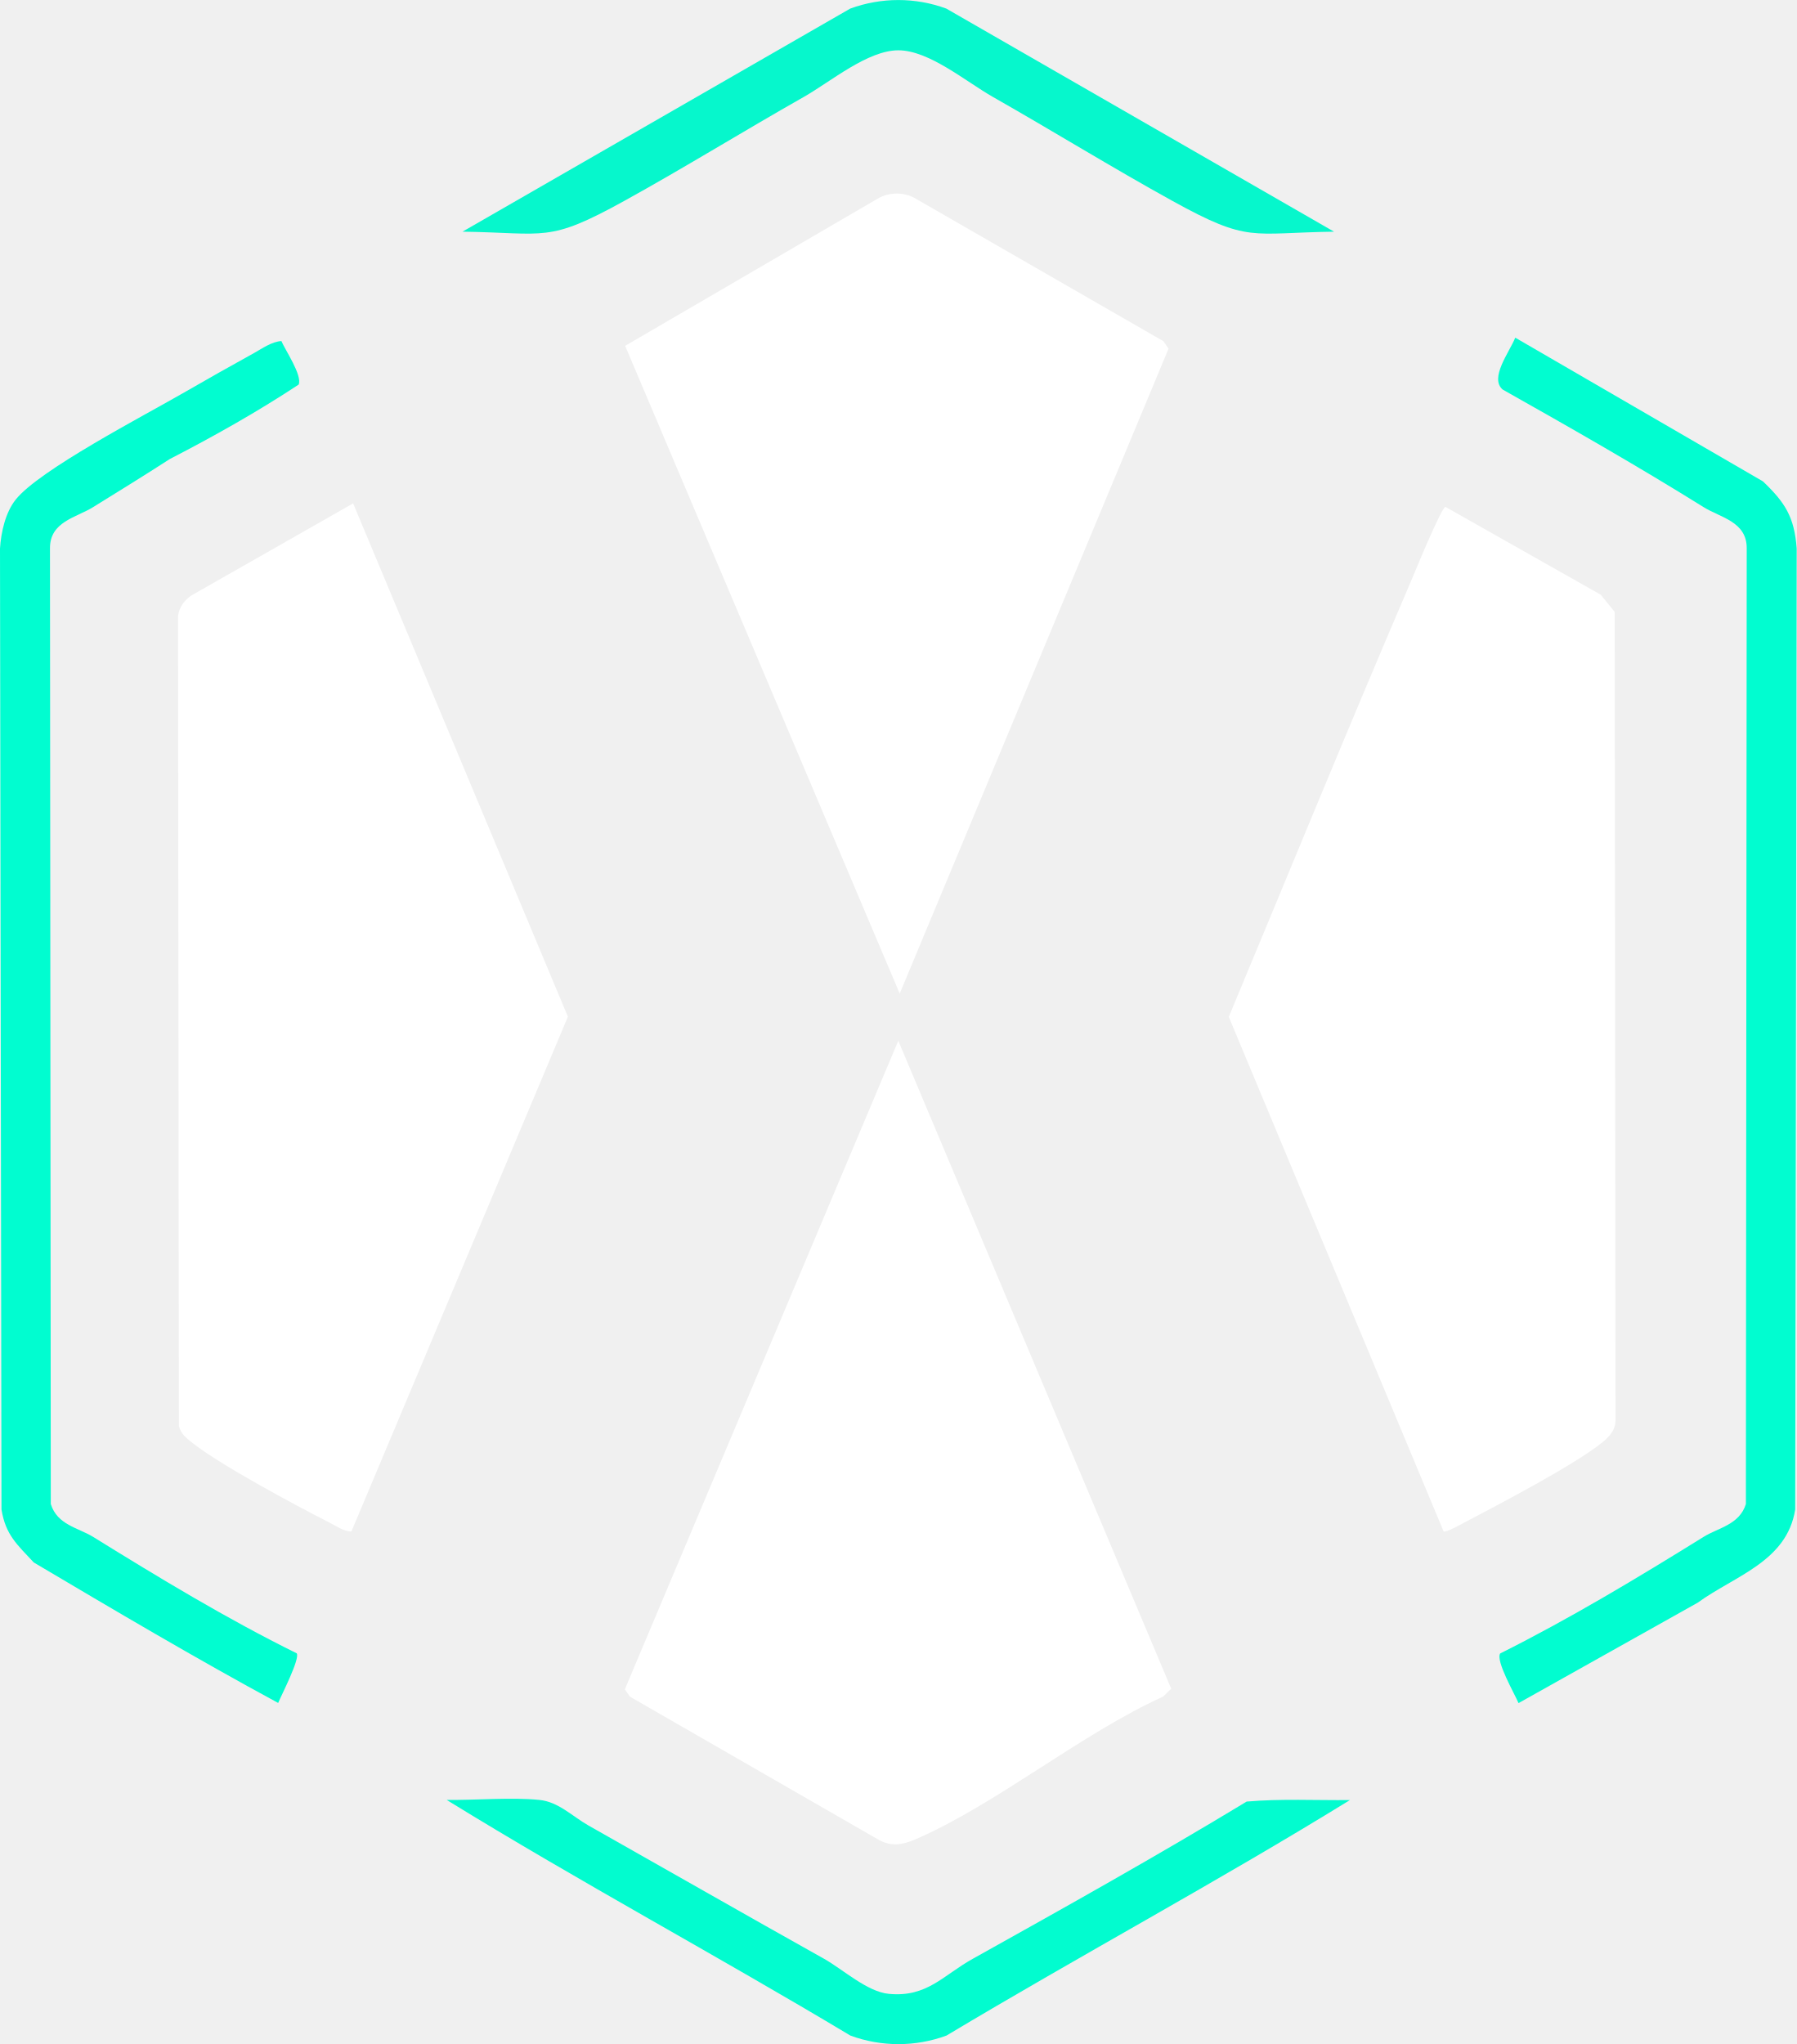
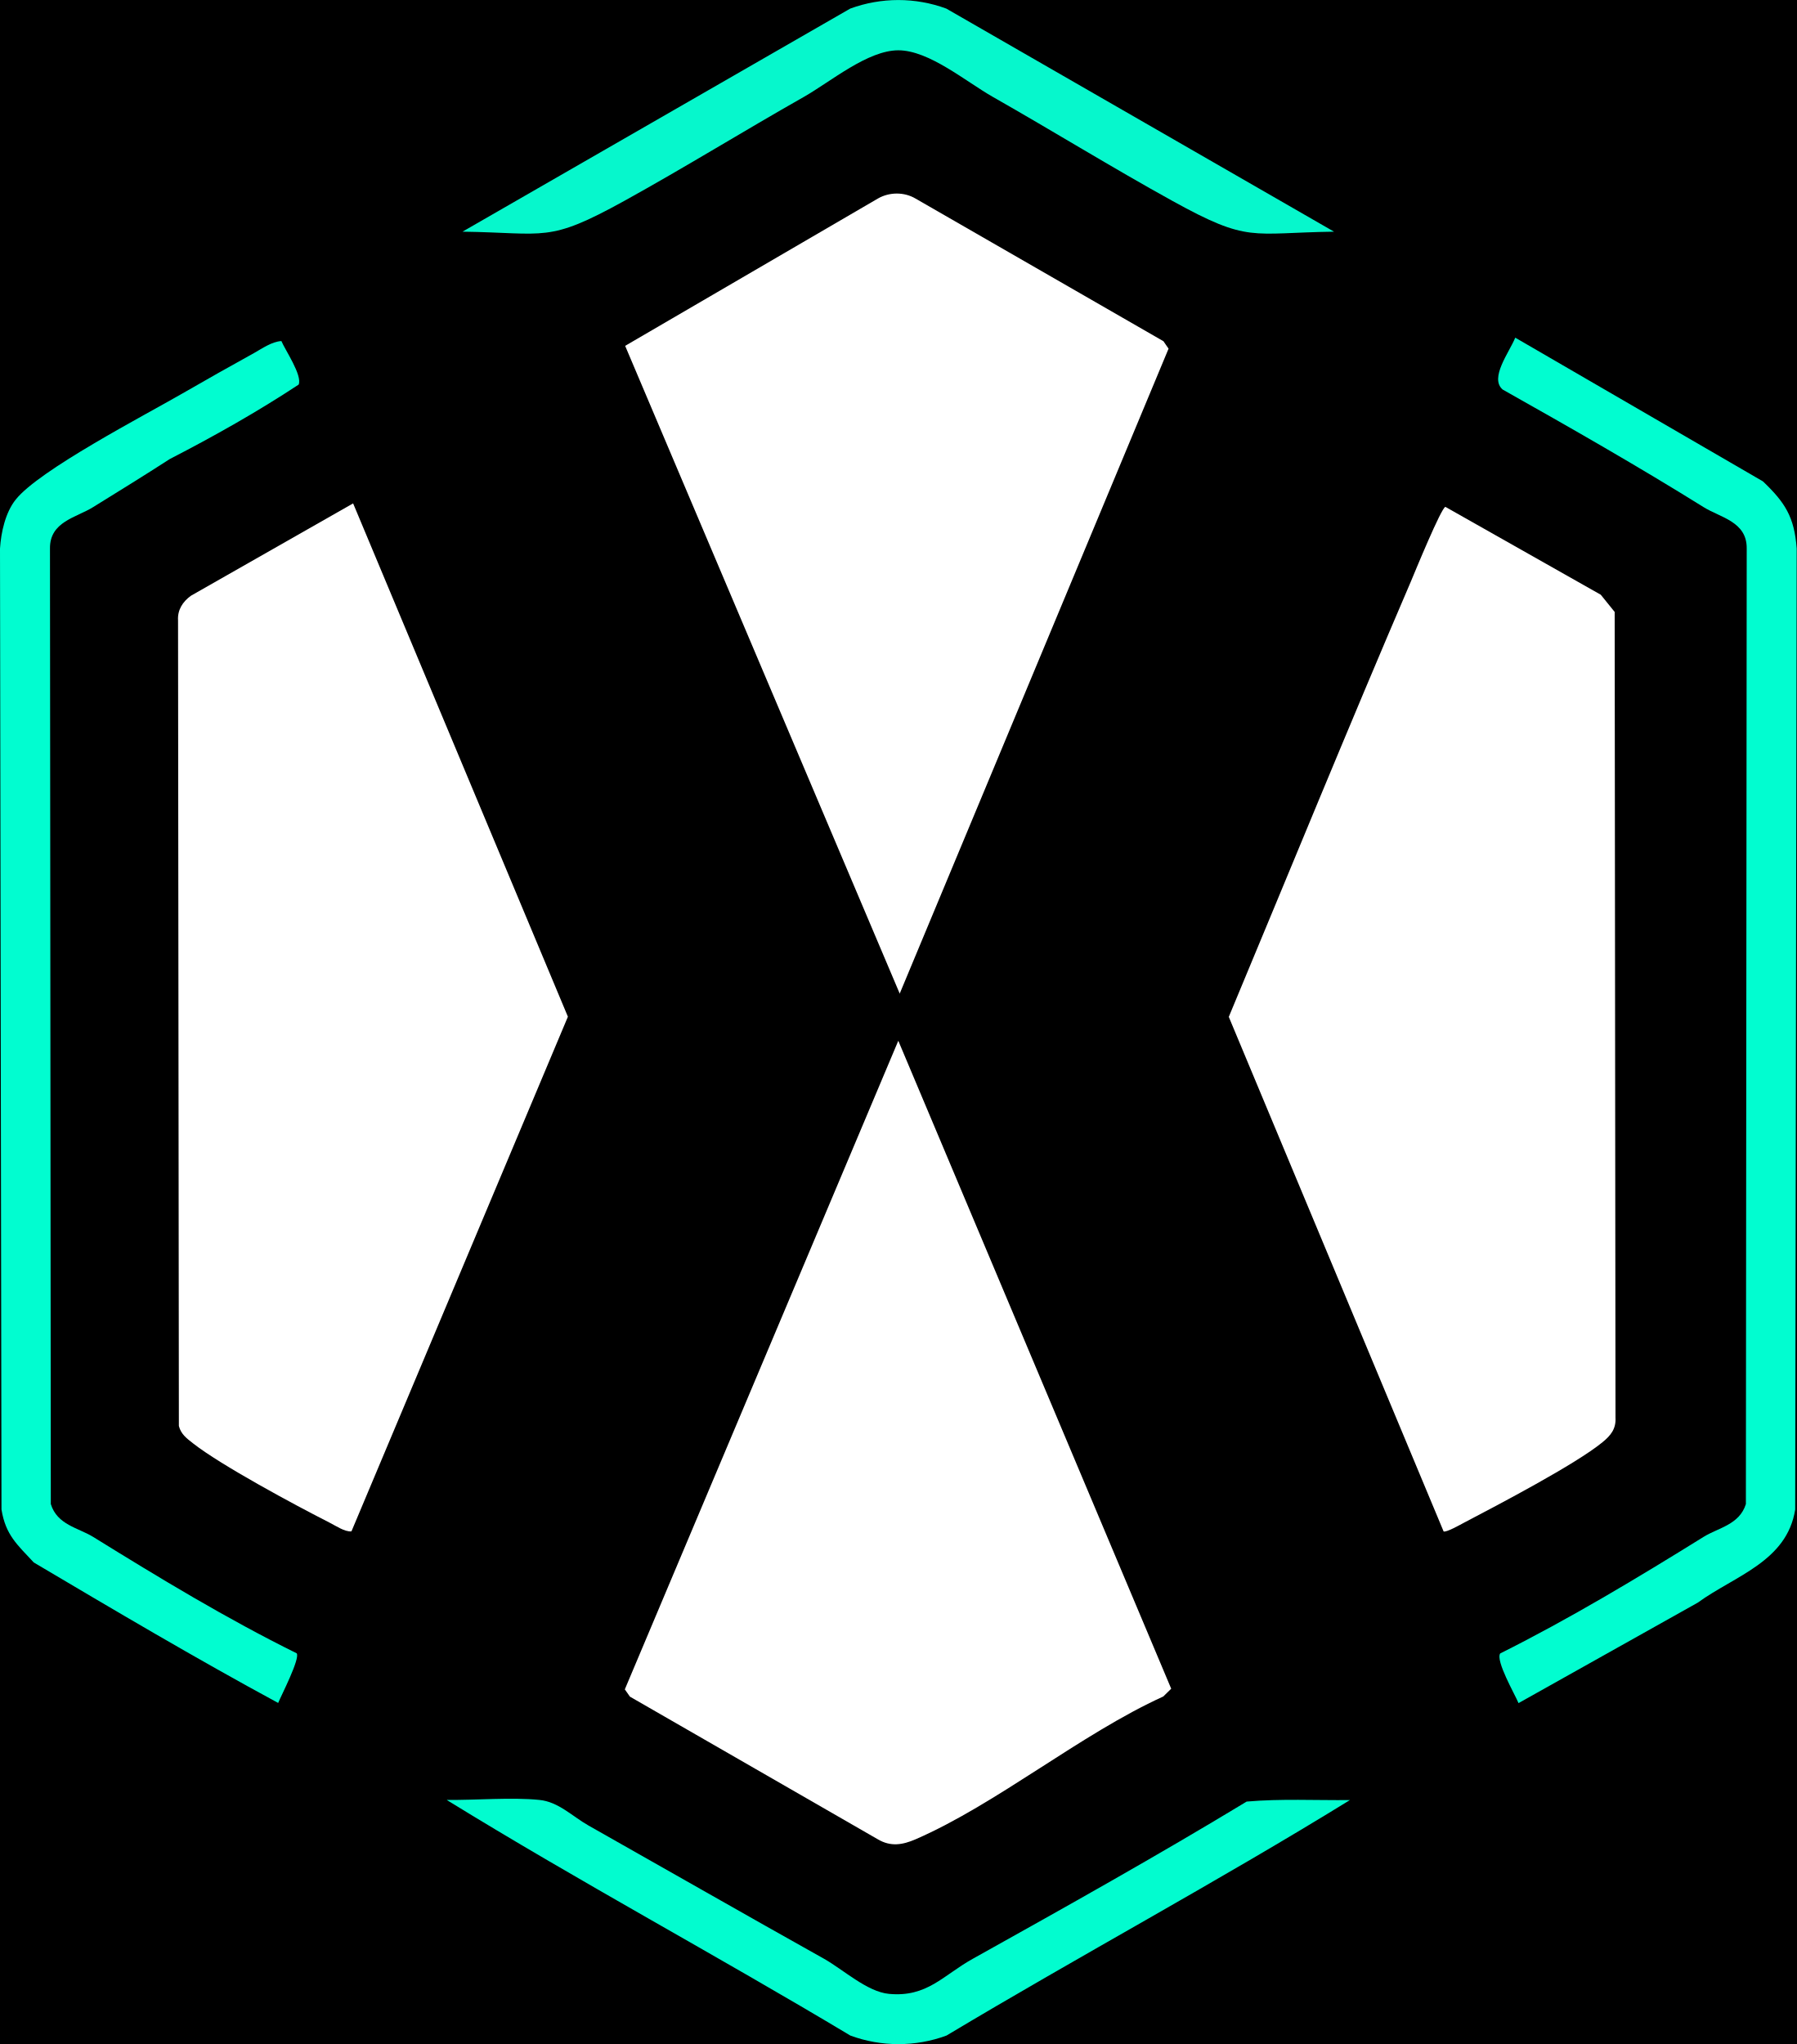
<svg xmlns="http://www.w3.org/2000/svg" id="Layer_1" data-name="Layer 1" viewBox="0 0 108.58 123.52">
  <defs>
    <style>
+       .cls-bg {
+         fill: #000000; /* İşte arkaplanı dolduran o sihirli siyah zemin */
+       }
      .cls-1 {
        fill: #01fdd0;
      }
- 
      .cls-2 {
        fill: #000101;
      }
- 
      .cls-3 {
        fill: #06f7cc;
      }
- 
      .cls-4 {
        fill: #02fccf;
      }
- 
      .cls-5 {
        fill: #ffffff;
      }
    </style>
  </defs>
+   <rect x="-10" y="-10" width="128.58" height="143.52" class="cls-bg" rx="15" />
  <path class="cls-1" d="M91.58,20.41l14.96,8.68c1.33,1.27,1.9,2.14,2.04,4.06l-.09,58.07c-.5,3.15-3.65,4-5.89,5.63l-10.83,6.07c-.23-.55-1.39-2.55-1.11-3,4.22-2.11,8.29-4.56,12.3-7.05.89-.55,2.16-.73,2.55-1.98l.05-57.74c.02-1.63-1.59-1.87-2.6-2.5-3.98-2.48-8.05-4.8-12.15-7.11-.81-.7.41-2.26.76-3.13Z" />
  <path class="cls-1" d="M17,20.6c.23.55,1.28,2.08,1.05,2.64-2.47,1.63-5.13,3.13-7.79,4.5-1.53.99-3.09,1.95-4.64,2.91-1.01.63-2.62.87-2.6,2.5l.05,57.74c.39,1.26,1.65,1.43,2.55,1.98,4.02,2.49,8.08,4.95,12.31,7.04.22.31-.92,2.52-1.12,3-4.99-2.7-9.89-5.6-14.77-8.49-.99-1.07-1.7-1.65-1.95-3.2l-.09-58.07c.06-.98.33-2.19.95-2.96,1.41-1.78,7.75-5.07,10.07-6.41,1.44-.83,2.89-1.65,4.34-2.45.5-.28,1.06-.68,1.64-.72Z" />
  <path class="cls-4" d="M27.01,108.77c1.75.02,3.9-.17,5.58,0,1.16.11,1.99.99,2.98,1.55,4.69,2.65,9.46,5.38,14.23,8.05,1.14.64,2.61,2,3.92,2.12,2.31.22,3.27-1.12,5.07-2.12,5.59-3.12,11.12-6.21,16.55-9.5,2.07-.18,4.16-.07,6.24-.09-8,4.93-16.3,9.39-24.38,14.23-1.87.69-3.94.69-5.81,0-8.07-4.84-16.38-9.3-24.38-14.23Z" />
  <path class="cls-3" d="M80.63,14c-5.07.07-5.14.7-9.76-1.85-3.66-2.02-7.22-4.22-10.88-6.3-1.63-.93-3.85-2.81-5.7-2.81s-4.07,1.88-5.7,2.81c-3.67,2.08-7.22,4.28-10.88,6.3-4.62,2.55-4.69,1.92-9.76,1.85L51.38.52c1.88-.69,3.94-.69,5.81,0l23.43,13.48Z" />
  <path class="cls-5" d="M21.34,30.42l12.98,31.02-13.08,31.1c-.39.05-.99-.36-1.35-.54-2.03-1.03-6.57-3.47-8.24-4.79-.37-.29-.72-.55-.84-1.04l-.05-48.68c-.04-.63.28-1.13.78-1.49l9.8-5.58Z" />
  <path class="cls-5" d="M87.24,92.54l-12.98-31.09c3.66-8.77,7.25-17.57,11-26.3.26-.62,1.84-4.47,2.09-4.52l9.39,5.31.84,1.04.05,48.68c.04.68-.28,1.08-.78,1.49-1.63,1.34-6.3,3.78-8.36,4.86-.21.11-1.12.63-1.26.53Z" />
  <path class="cls-5" d="M54.29,62.9l16.49,39.15-.48.47c-4.99,2.27-10.05,6.49-14.97,8.63-.79.34-1.5.46-2.28,0l-14.98-8.62-.31-.44,16.52-39.18Z" />
  <path class="cls-5" d="M54.38,60.06l-16.6-39.16,15.27-8.9c.69-.4,1.59-.41,2.28,0l14.98,8.62.31.45-16.25,38.98Z" />
</svg>
